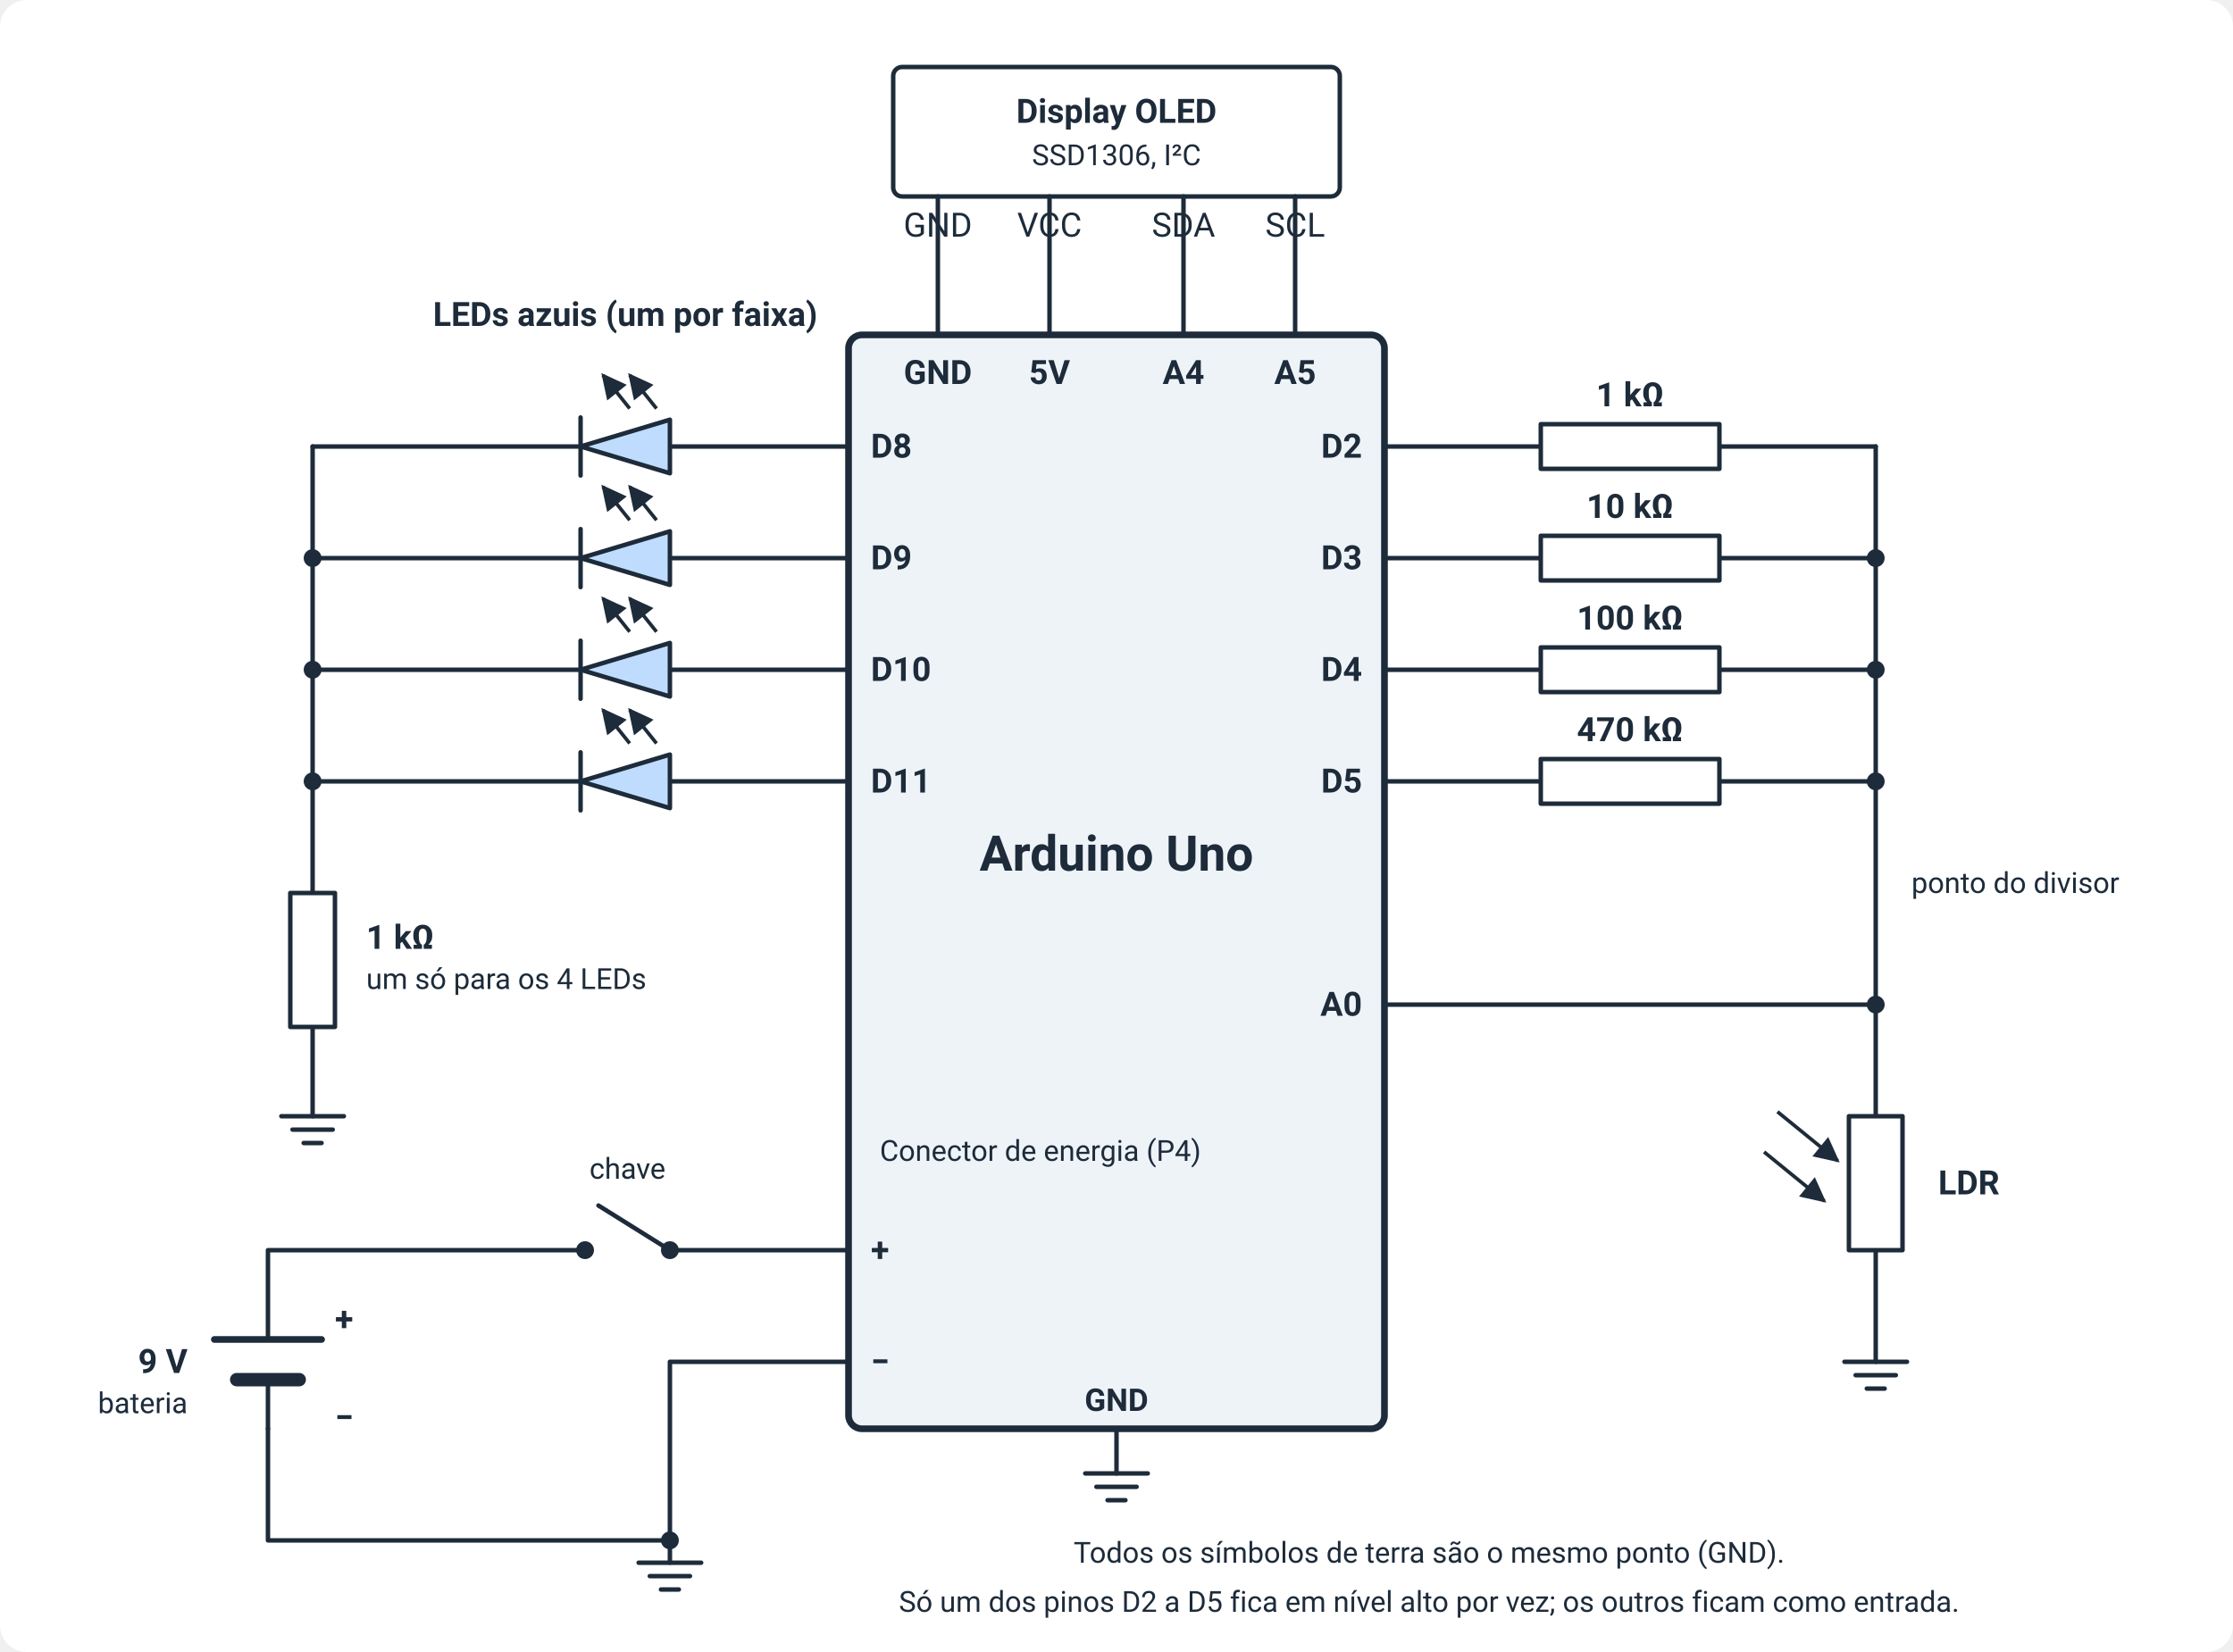
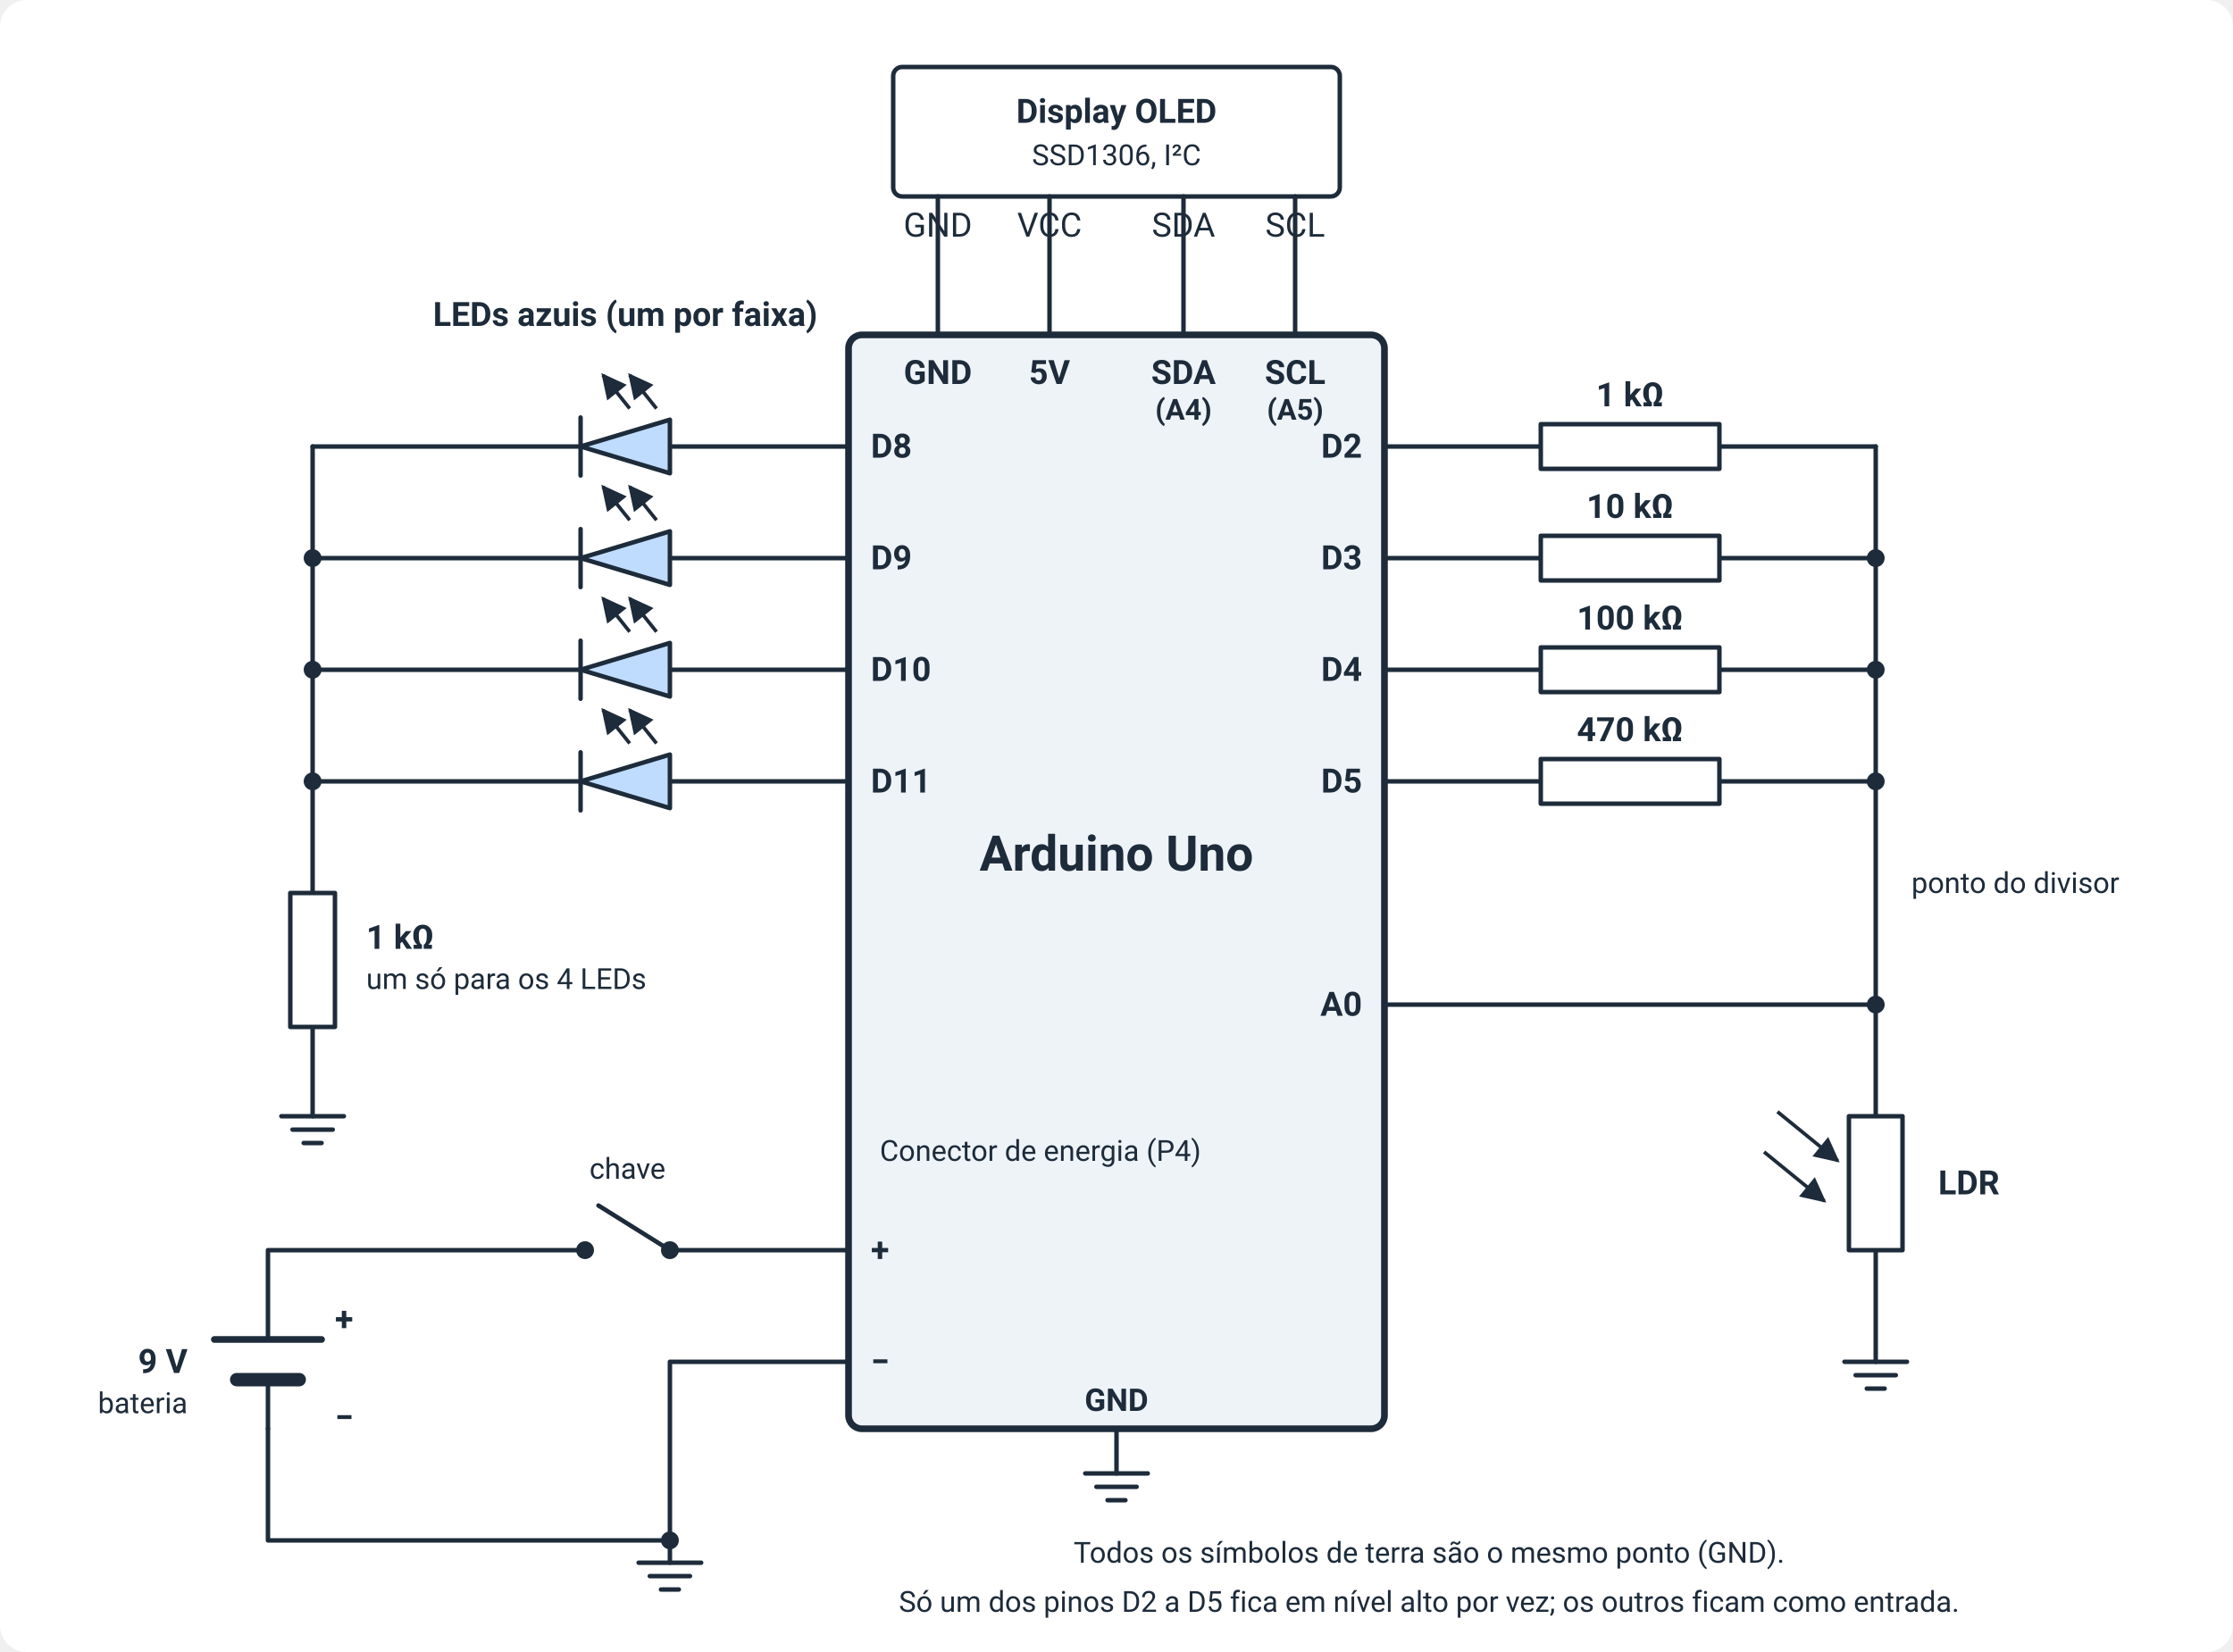
<svg xmlns="http://www.w3.org/2000/svg" viewBox="0 0 1000 740" width="1000" height="740" role="img" aria-labelledby="titulo descricao" font-family="Roboto, Arial, Helvetica, sans-serif">
  <defs>
    <marker id="seta" viewBox="0 0 10 10" refX="9" refY="5" markerWidth="7" markerHeight="7" orient="auto-start-reverse">
      <path d="M0,0 L10,5 L0,10 z" fill="#1d2b3a" />
    </marker>
  </defs>
  <style>
    .fio { stroke: #1d2b3a; stroke-width: 2; fill: none; stroke-linecap: round; stroke-linejoin: round; }
    .comp { stroke: #1d2b3a; stroke-width: 2; fill: #ffffff; stroke-linejoin: round; }
    .placa { stroke: #1d2b3a; stroke-width: 3; fill: #eef3f8; }
    .no { fill: #1d2b3a; }
    .luz { stroke: #1d2b3a; stroke-width: 1.6; fill: none; marker-end: url(#seta); }
    text { fill: #1d2b3a; font-size: 15px; }
    .pino { font-size: 14px; font-weight: 700; }
    .peq { font-size: 13px; }
    .tit { font-size: 22px; font-weight: 700; }
    .rot { font-size: 15px; font-weight: 700; }
    .azul { fill: #bfdcff; }
  </style>
  <rect x="0" y="0" width="1000" height="740" rx="12" fill="#ffffff" />
  <rect class="placa" x="380" y="150" width="240" height="490" rx="6" />
  <text class="tit" x="500" y="390" text-anchor="middle">Arduino Uno</text>
  <rect class="comp" x="400" y="30" width="200" height="58" rx="4" />
  <text class="rot" x="500" y="55" text-anchor="middle">Display OLED</text>
  <text class="peq" x="500" y="74" text-anchor="middle">SSD1306, I²C</text>
  <g class="fio">
    <path d="M420 88 V150" />
    <path d="M470 88 V150" />
    <path d="M530 88 V150" />
    <path d="M580 88 V150" />
  </g>
  <g class="peq" text-anchor="middle">
    <text x="420" y="106">GND</text>
    <text x="470" y="106">VCC</text>
    <text x="530" y="106">SDA</text>
    <text x="580" y="106">SCL</text>
  </g>
  <g class="pino" text-anchor="middle">
    <text x="420" y="172">GND</text>
    <text x="470" y="172">5V</text>
-     <text x="530" y="172">A4</text>
-     <text x="580" y="172">A5</text>
+     <text x="530" y="172">SDA</text>
+     <text x="580" y="172">SCL</text>
+     <text class="peq" x="530" y="188">(A4)</text>
+     <text class="peq" x="580" y="188">(A5)</text>
  </g>
  <g class="fio">
    <path d="M620 200 H690" />
    <path d="M770 200 H840" />
    <path d="M620 250 H690" />
    <path d="M770 250 H840" />
    <path d="M620 300 H690" />
    <path d="M770 300 H840" />
    <path d="M620 350 H690" />
    <path d="M770 350 H840" />
    <path d="M840 200 V500" />
    <path d="M620 450 H840" />
    <path d="M840 560 V610" />
  </g>
  <g class="comp">
    <rect x="690" y="190" width="80" height="20" />
    <rect x="690" y="240" width="80" height="20" />
    <rect x="690" y="290" width="80" height="20" />
    <rect x="690" y="340" width="80" height="20" />
    <rect x="828" y="500" width="24" height="60" />
  </g>
  <g class="no">
    <circle cx="840" cy="250" r="4" />
    <circle cx="840" cy="300" r="4" />
    <circle cx="840" cy="350" r="4" />
    <circle cx="840" cy="450" r="4" />
  </g>
  <g class="pino" text-anchor="end">
    <text x="610" y="205">D2</text>
    <text x="610" y="255">D3</text>
    <text x="610" y="305">D4</text>
    <text x="610" y="355">D5</text>
    <text x="610" y="455">A0</text>
  </g>
  <g class="rot" text-anchor="middle">
    <text x="730" y="182">1 kΩ</text>
    <text x="730" y="232">10 kΩ</text>
    <text x="730" y="282">100 kΩ</text>
    <text x="730" y="332">470 kΩ</text>
  </g>
  <text class="peq" x="856" y="400">ponto do divisor</text>
  <text class="rot" x="868" y="535">LDR</text>
  <path class="luz" d="M796 498 L823 520" />
  <path class="luz" d="M790 516 L817 538" />
  <g class="fio">
    <path d="M826 610 H854" />
    <path d="M831 616 H849" />
    <path d="M836 622 H844" />
  </g>
  <g class="fio">
    <path d="M380 200 H300" />
    <path d="M260 200 H140" />
    <path d="M380 250 H300" />
    <path d="M260 250 H140" />
    <path d="M380 300 H300" />
    <path d="M260 300 H140" />
    <path d="M380 350 H300" />
    <path d="M260 350 H140" />
    <path d="M140 200 V400" />
    <path d="M140 460 V500" />
  </g>
  <g class="comp azul">
    <path d="M300 188 V212 L260 200 Z" />
    <path d="M300 238 V262 L260 250 Z" />
    <path d="M300 288 V312 L260 300 Z" />
    <path d="M300 338 V362 L260 350 Z" />
  </g>
  <g class="fio">
    <path d="M260 187 V213" />
    <path d="M260 237 V263" />
    <path d="M260 287 V313" />
    <path d="M260 337 V363" />
  </g>
  <g>
    <path class="luz" d="M282 183 L270 168" />
    <path class="luz" d="M294 183 L282 168" />
    <path class="luz" d="M282 233 L270 218" />
    <path class="luz" d="M294 233 L282 218" />
    <path class="luz" d="M282 283 L270 268" />
    <path class="luz" d="M294 283 L282 268" />
    <path class="luz" d="M282 333 L270 318" />
    <path class="luz" d="M294 333 L282 318" />
  </g>
  <g class="no">
    <circle cx="140" cy="250" r="4" />
    <circle cx="140" cy="300" r="4" />
    <circle cx="140" cy="350" r="4" />
  </g>
  <g class="pino">
    <text x="390" y="205">D8</text>
    <text x="390" y="255">D9</text>
    <text x="390" y="305">D10</text>
    <text x="390" y="355">D11</text>
  </g>
  <text class="rot" x="280" y="146" text-anchor="middle">LEDs azuis (um por faixa)</text>
  <rect class="comp" x="130" y="400" width="20" height="60" />
  <text class="rot" x="164" y="425">1 kΩ</text>
  <text class="peq" x="164" y="443">um só para os 4 LEDs</text>
  <g class="fio">
    <path d="M126 500 H154" />
    <path d="M131 506 H149" />
    <path d="M136 512 H144" />
  </g>
  <text class="peq" x="394" y="520" fill="#1d2b3a">Conector de energia (P4)</text>
  <g class="fio">
    <path d="M380 560 H300" />
    <path d="M262 560 H120 V600" />
    <path d="M120 640 V690 H300 V610 H380" />
    <path d="M500 640 V660" />
  </g>
  <g class="fio">
    <path d="M300 560 L268 540" />
  </g>
  <g class="no">
    <circle cx="300" cy="560" r="4" />
    <circle cx="262" cy="560" r="4" />
  </g>
  <text class="peq" x="281" y="528" text-anchor="middle">chave</text>
  <g class="fio">
    <path d="M96 600 H144" stroke-width="3" />
    <path d="M106 618 H134" stroke-width="6" />
    <path d="M120 618 V640" />
  </g>
  <text class="rot" x="84" y="615" text-anchor="end">9 V</text>
  <text class="rot" x="150" y="596">+</text>
  <text class="rot" x="150" y="640">−</text>
  <text class="peq" x="84" y="633" text-anchor="end">bateria</text>
  <g class="pino">
    <text x="390" y="565">+</text>
    <text x="390" y="615">−</text>
  </g>
  <g class="no">
    <circle cx="300" cy="690" r="4" />
  </g>
  <g class="fio">
    <path d="M300 690 V700" />
    <path d="M286 700 H314" />
    <path d="M291 706 H309" />
    <path d="M296 712 H304" />
    <path d="M486 660 H514" />
    <path d="M491 666 H509" />
    <path d="M496 672 H504" />
  </g>
  <text class="pino" x="500" y="632" text-anchor="middle">GND</text>
  <text class="peq" x="640" y="700" text-anchor="middle">Todos os símbolos de terra são o mesmo ponto (GND).</text>
  <text class="peq" x="640" y="722" text-anchor="middle">Só um dos pinos D2 a D5 fica em nível alto por vez; os outros ficam como entrada.</text>
</svg>
